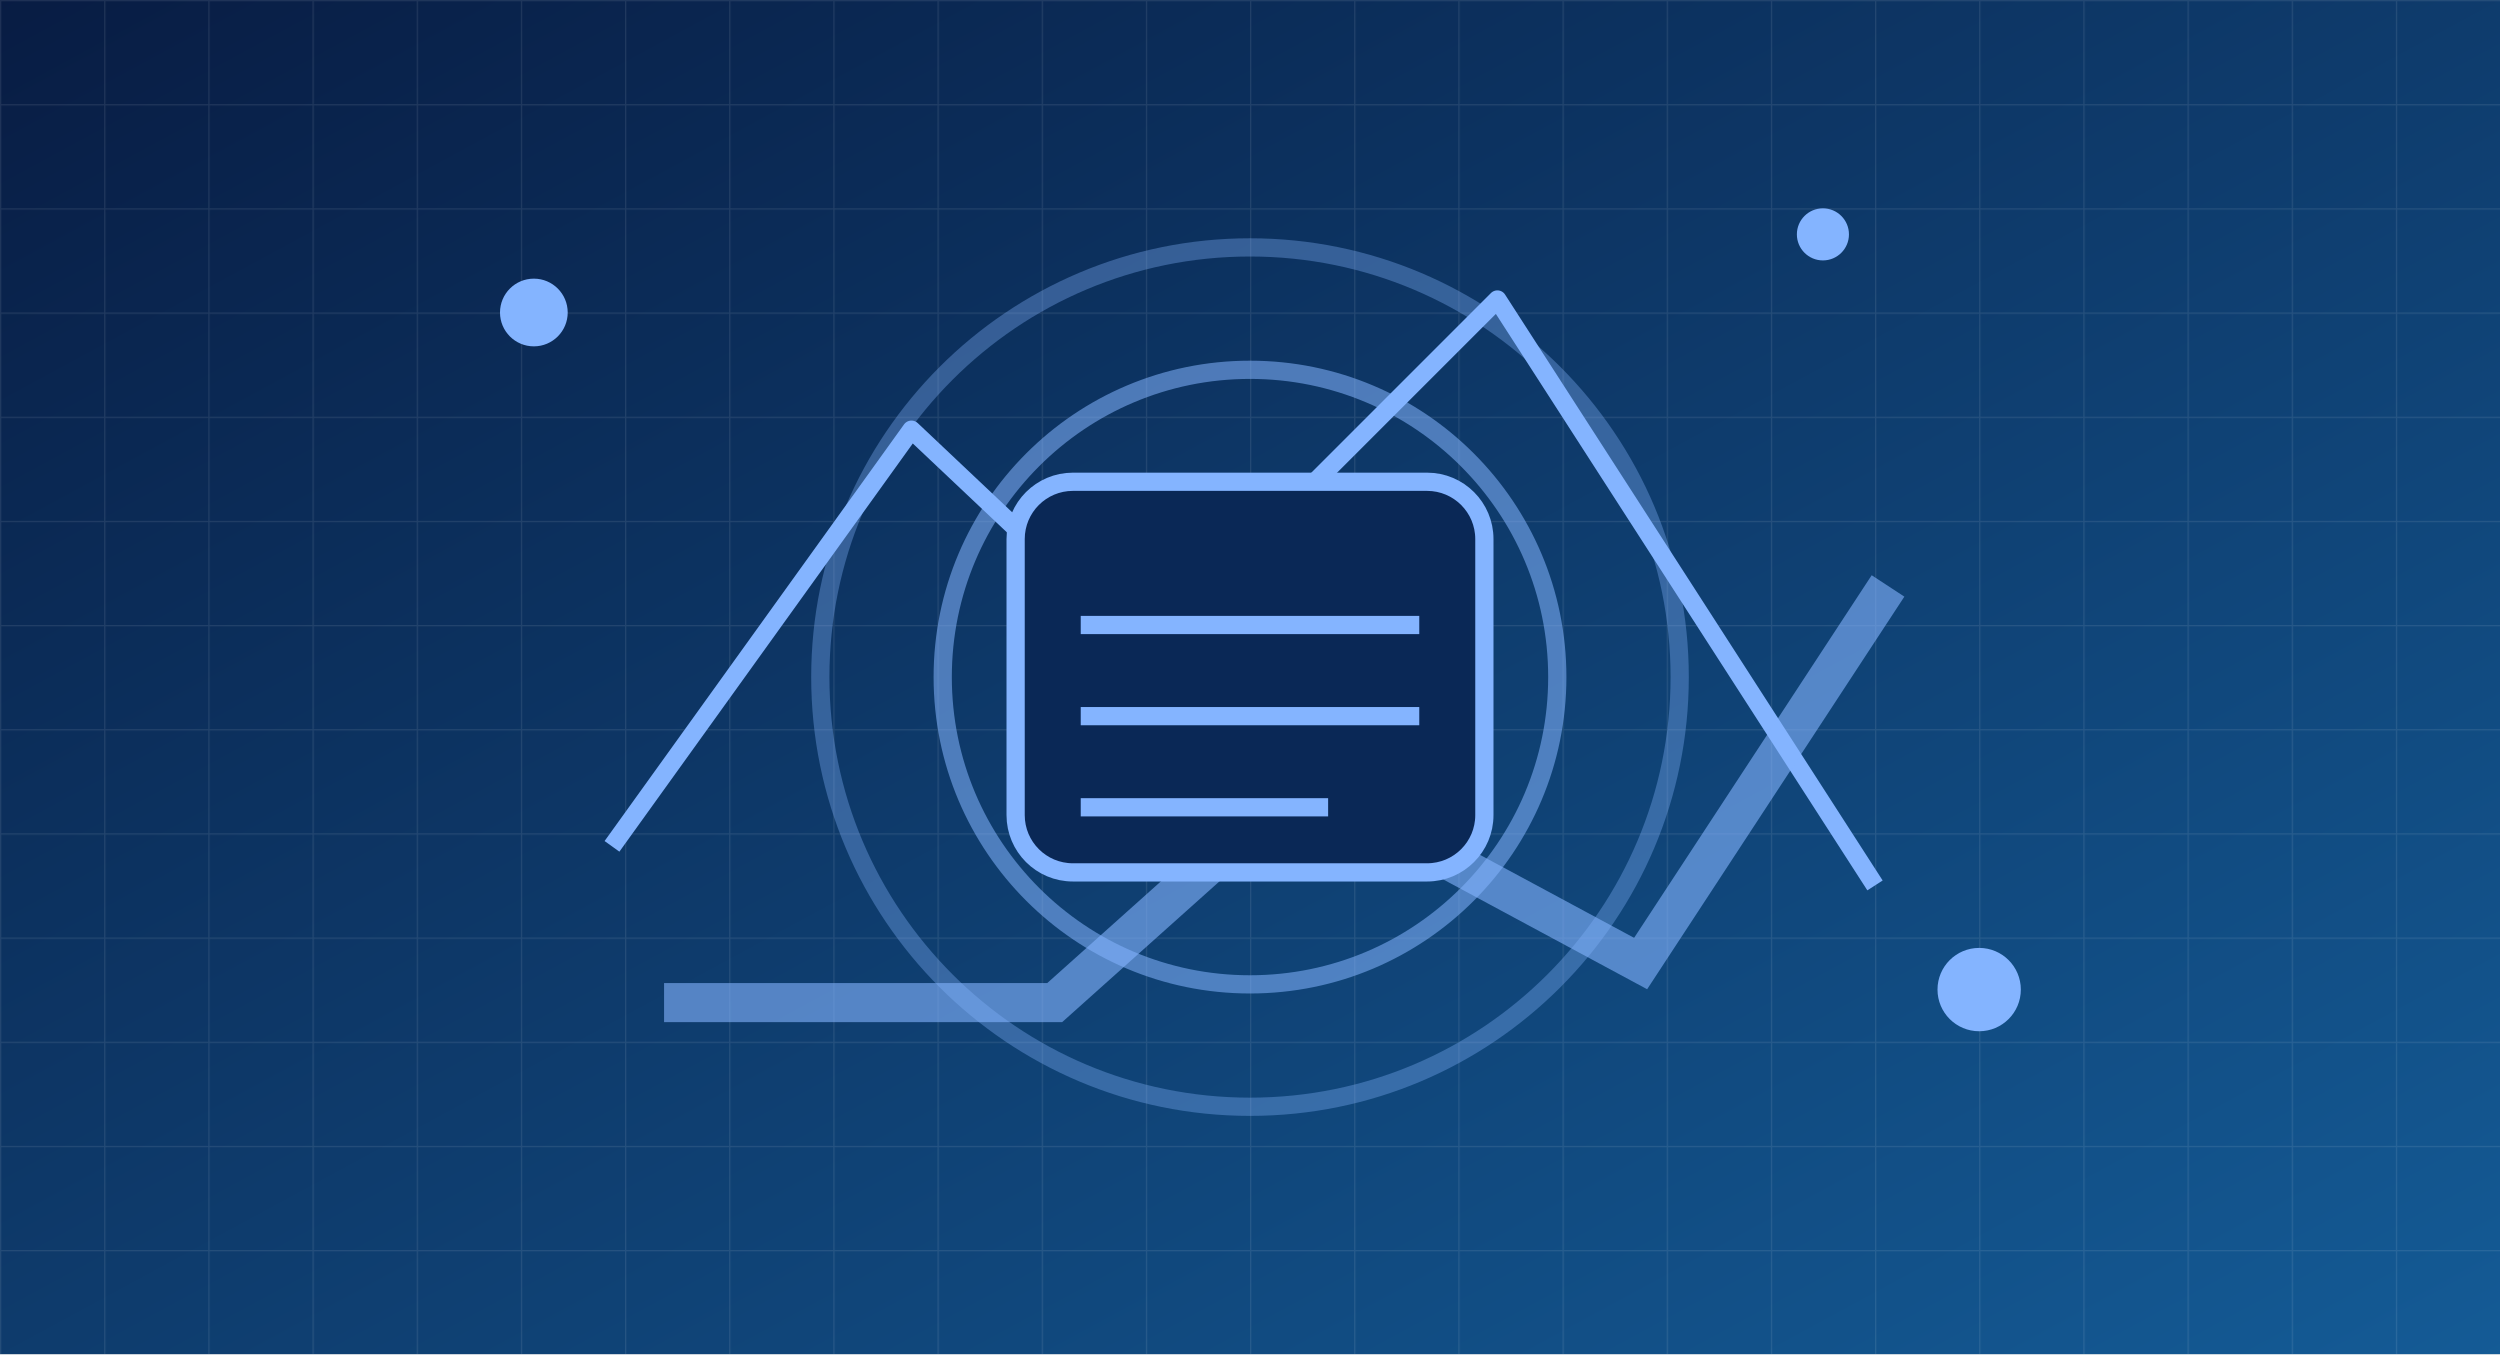
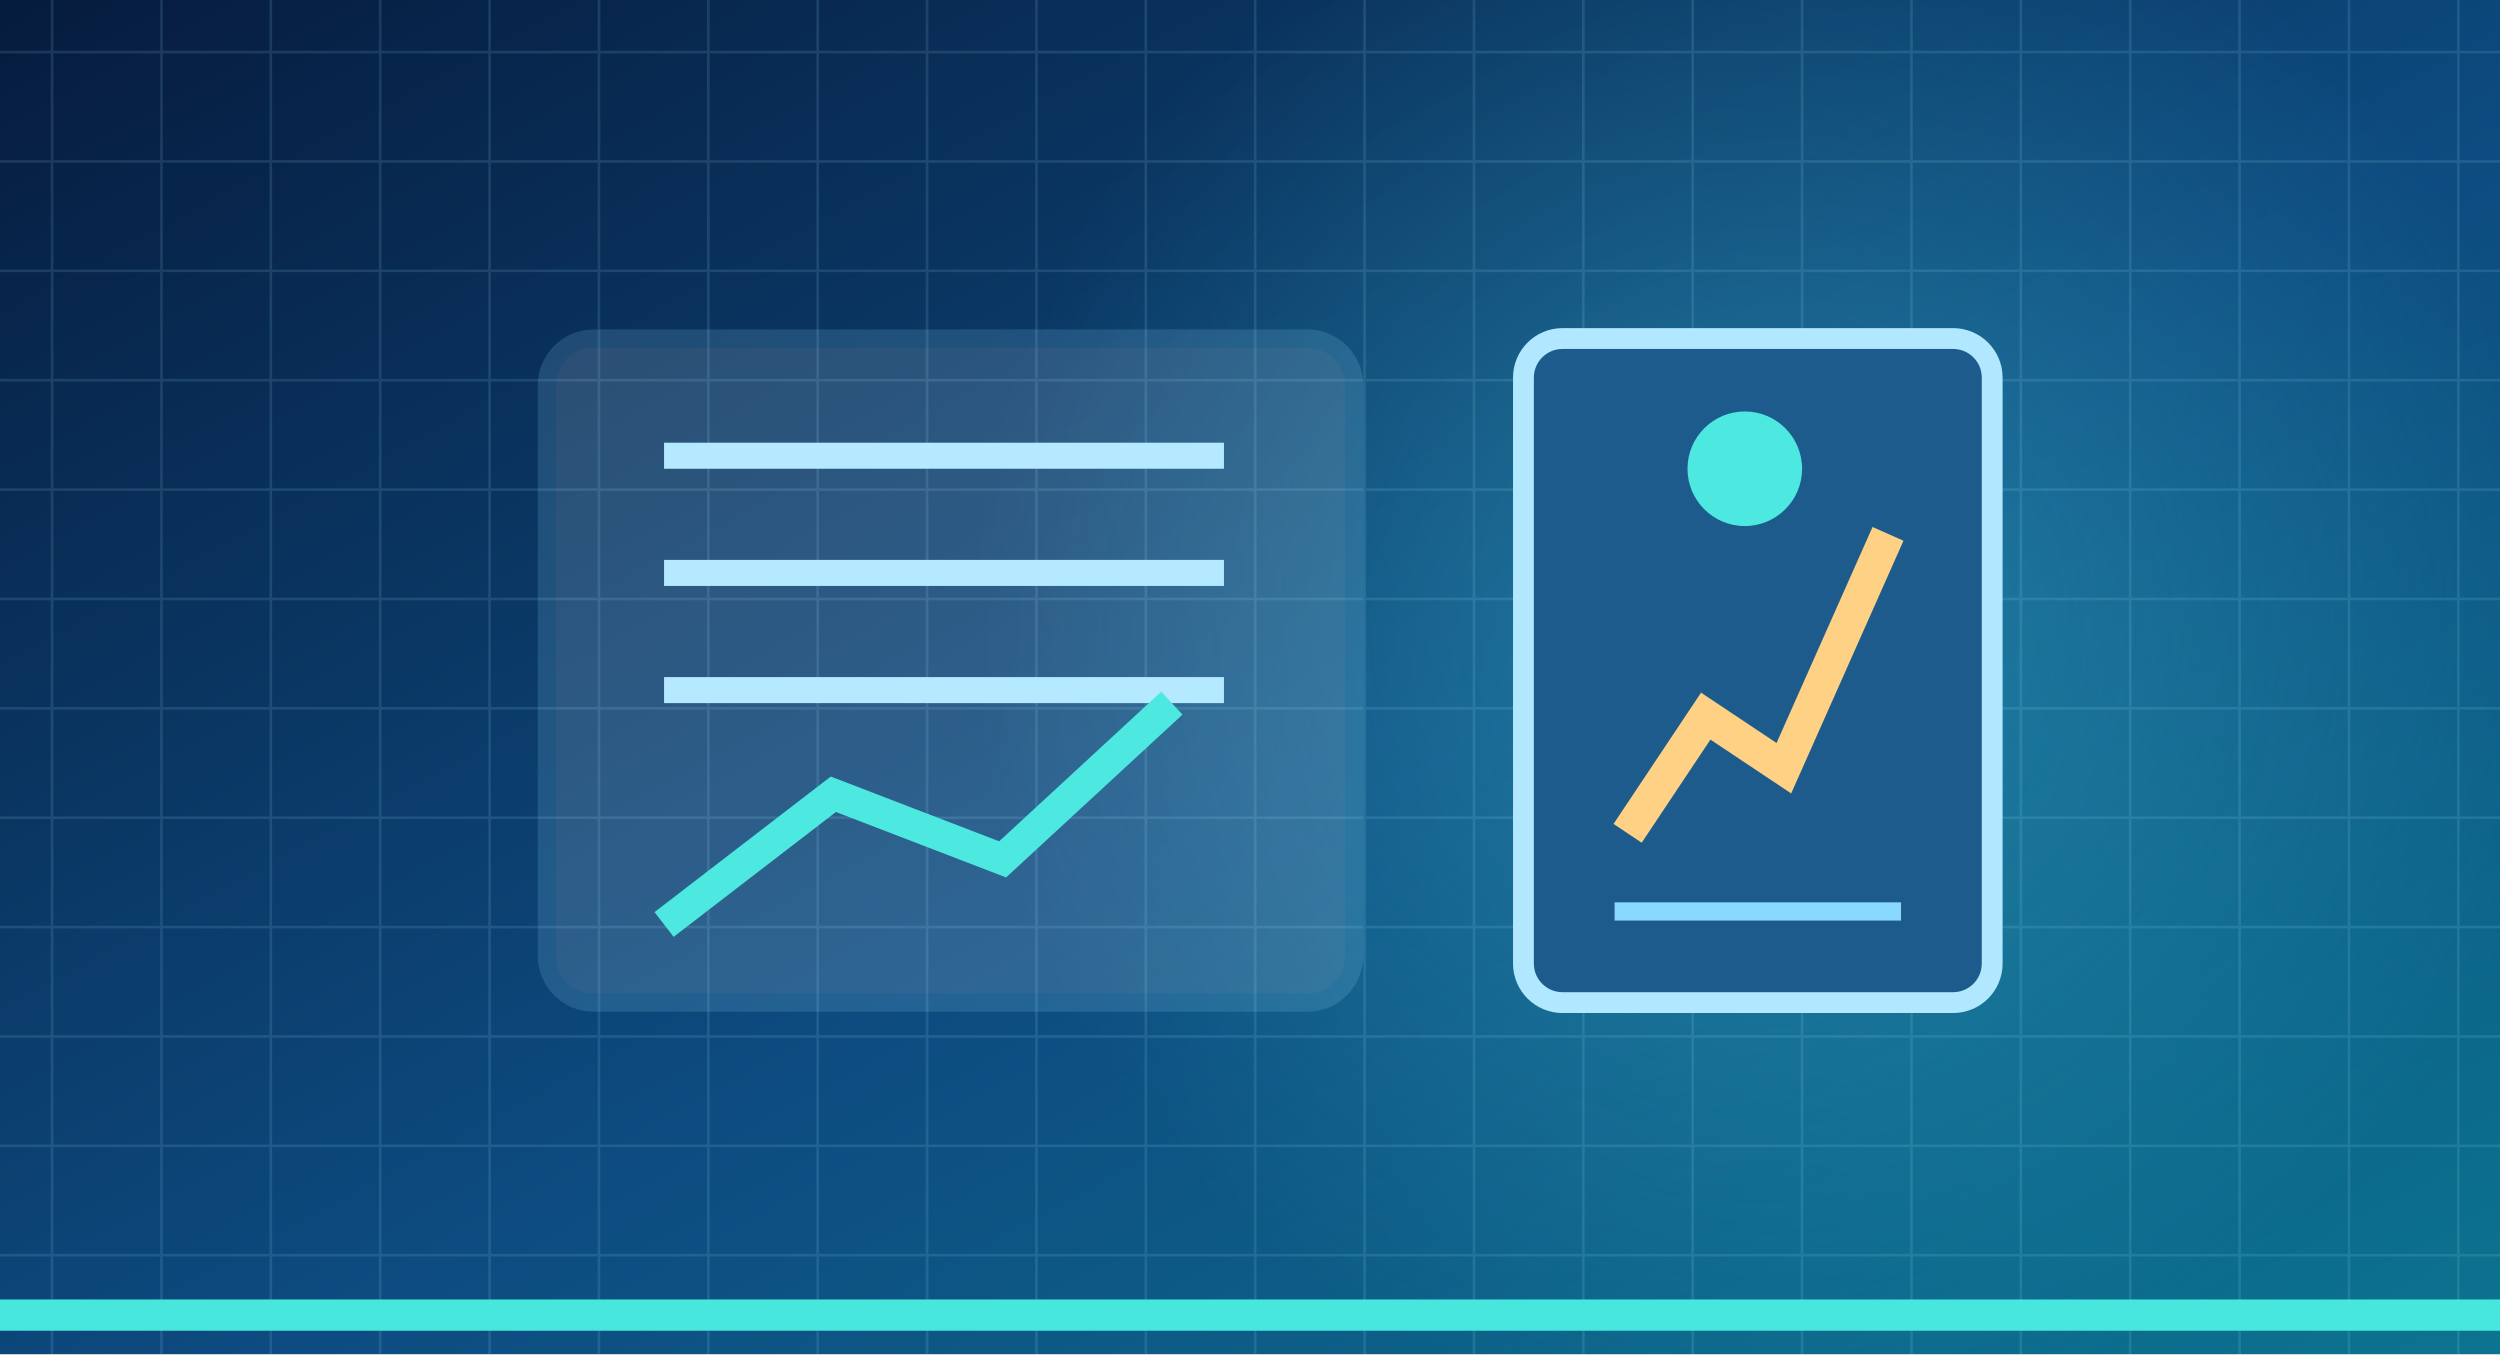
<svg xmlns="http://www.w3.org/2000/svg" viewBox="0 0 960 520">
  <defs>
    <linearGradient id="bg" x2="1" y2="1">
-       <stop stop-color="#081c43" />
-       <stop offset="1" stop-color="#145b96" />
+       <stop stop-color="#061b3d" />
+       <stop offset=".55" stop-color="#0d4b80" />
+       <stop offset="1" stop-color="#0c7490" />
    </linearGradient>
-     <pattern id="p" width="40" height="40" patternUnits="userSpaceOnUse">
-       <path d="M40 0H0V40" fill="none" stroke="#ffffff" stroke-opacity=".09" />
-     </pattern>
+     <radialGradient id="halo">
+       <stop stop-color="#4de3ec" stop-opacity=".32" />
+       <stop offset="1" stop-color="#4de3ec" stop-opacity="0" />
+     </radialGradient>
  </defs>
  <rect width="960" height="520" fill="url(#bg)" />
-   <rect width="960" height="520" fill="url(#p)" />
-   <g transform="translate(480 260)" stroke="#84b4ff" fill="none" stroke-width="7">
-     <circle r="165" stroke-opacity=".35" />
-     <circle r="118" stroke-opacity=".55" />
-     <path d="M-245 65 L-130 -95 L-40 -10 L95 -145 L240 80" stroke-linejoin="round" />
-     <path d="M-225 125L-75 125L20 40L150 110L245 -35" stroke-width="15" stroke-opacity=".6" />
-     <rect x="-90" y="-75" width="180" height="150" rx="22" fill="#0a2856" />
-     <path d="M-65 -20H65M-65 15H65M-65 50H30" />
+   <circle cx="680" cy="240" r="310" fill="url(#halo)" />
+   <g stroke="#a5eaff" opacity=".13">
+     <path d="M0 20H960" />
+     <path d="M0 62H960" />
+     <path d="M0 104H960" />
+     <path d="M0 146H960" />
+     <path d="M0 188H960" />
+     <path d="M0 230H960" />
+     <path d="M0 272H960" />
+     <path d="M0 314H960" />
+     <path d="M0 356H960" />
+     <path d="M0 398H960" />
+     <path d="M0 440H960" />
+     <path d="M0 482H960" />
+     <path d="M20 0V520" />
+     <path d="M62 0V520" />
+     <path d="M104 0V520" />
+     <path d="M146 0V520" />
+     <path d="M188 0V520" />
+     <path d="M230 0V520" />
+     <path d="M272 0V520" />
+     <path d="M314 0V520" />
+     <path d="M356 0V520" />
+     <path d="M398 0V520" />
+     <path d="M440 0V520" />
+     <path d="M482 0V520" />
+     <path d="M524 0V520" />
+     <path d="M566 0V520" />
+     <path d="M608 0V520" />
+     <path d="M650 0V520" />
+     <path d="M692 0V520" />
+     <path d="M734 0V520" />
+     <path d="M776 0V520" />
+     <path d="M818 0V520" />
+     <path d="M860 0V520" />
+     <path d="M902 0V520" />
+     <path d="M944 0V520" />
  </g>
-   <g fill="#84b4ff">
-     <circle cx="205" cy="120" r="13" />
-     <circle cx="760" cy="380" r="16" />
-     <circle cx="700" cy="90" r="10" />
+   <g transform="translate(480 260)">
+     <rect x="-270" y="-130" width="310" height="255" rx="18" fill="#e0f4ff" opacity=".16" stroke="#9cddff" stroke-width="7" />
+     <path d="M-225 -85H-10M-225 -40H-10M-225 5H-10" stroke="#b5e9ff" stroke-width="10" />
+     <path d="M-225 95L-160 45L-95 70L-30 10" stroke="#4de8e0" stroke-width="12" fill="none" />
+     <rect x="105" y="-130" width="180" height="255" rx="15" fill="#1e5b8d" stroke="#b1e8ff" stroke-width="8" />
+     <path d="M145 60L175 15L205 35L245 -55" fill="none" stroke="#ffd184" stroke-width="13" />
+     <path d="M140 90H250" stroke="#89d8ff" stroke-width="7" />
+     <circle cx="190" cy="-80" r="22" fill="#4de8e0" />
  </g>
+   <path d="M0 505H960" stroke="#47e7de" stroke-width="12" />
</svg>
